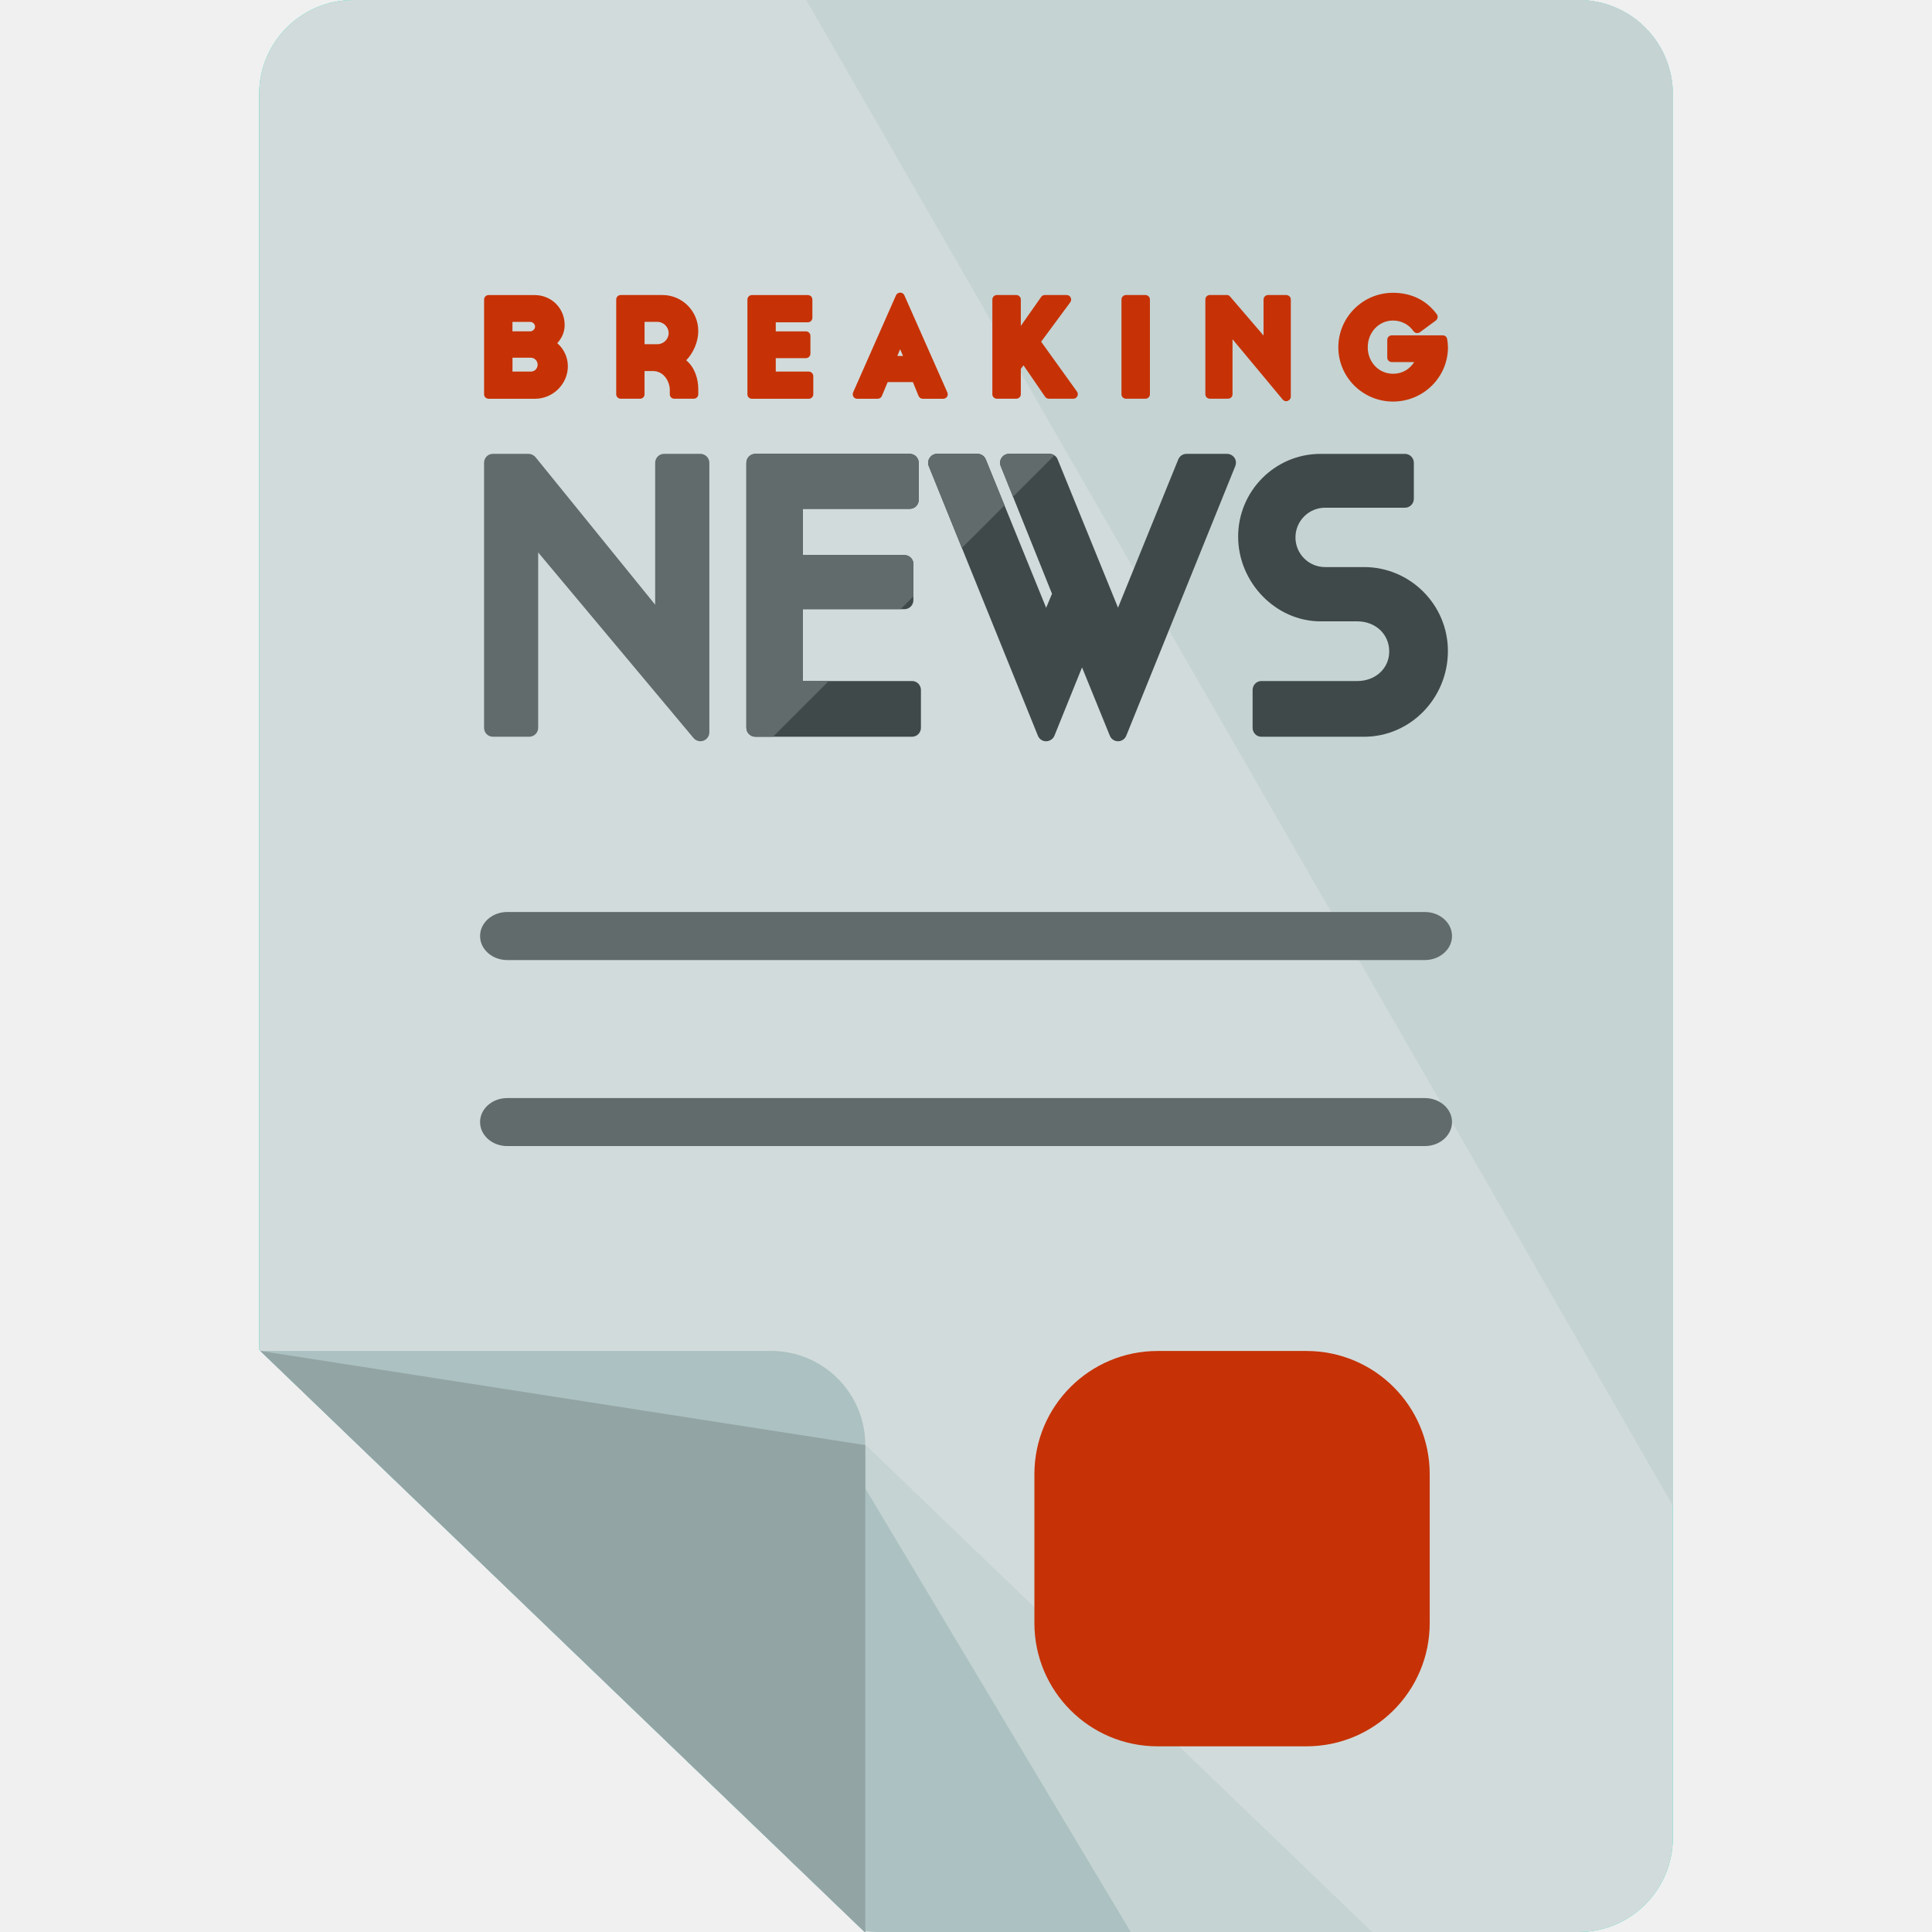
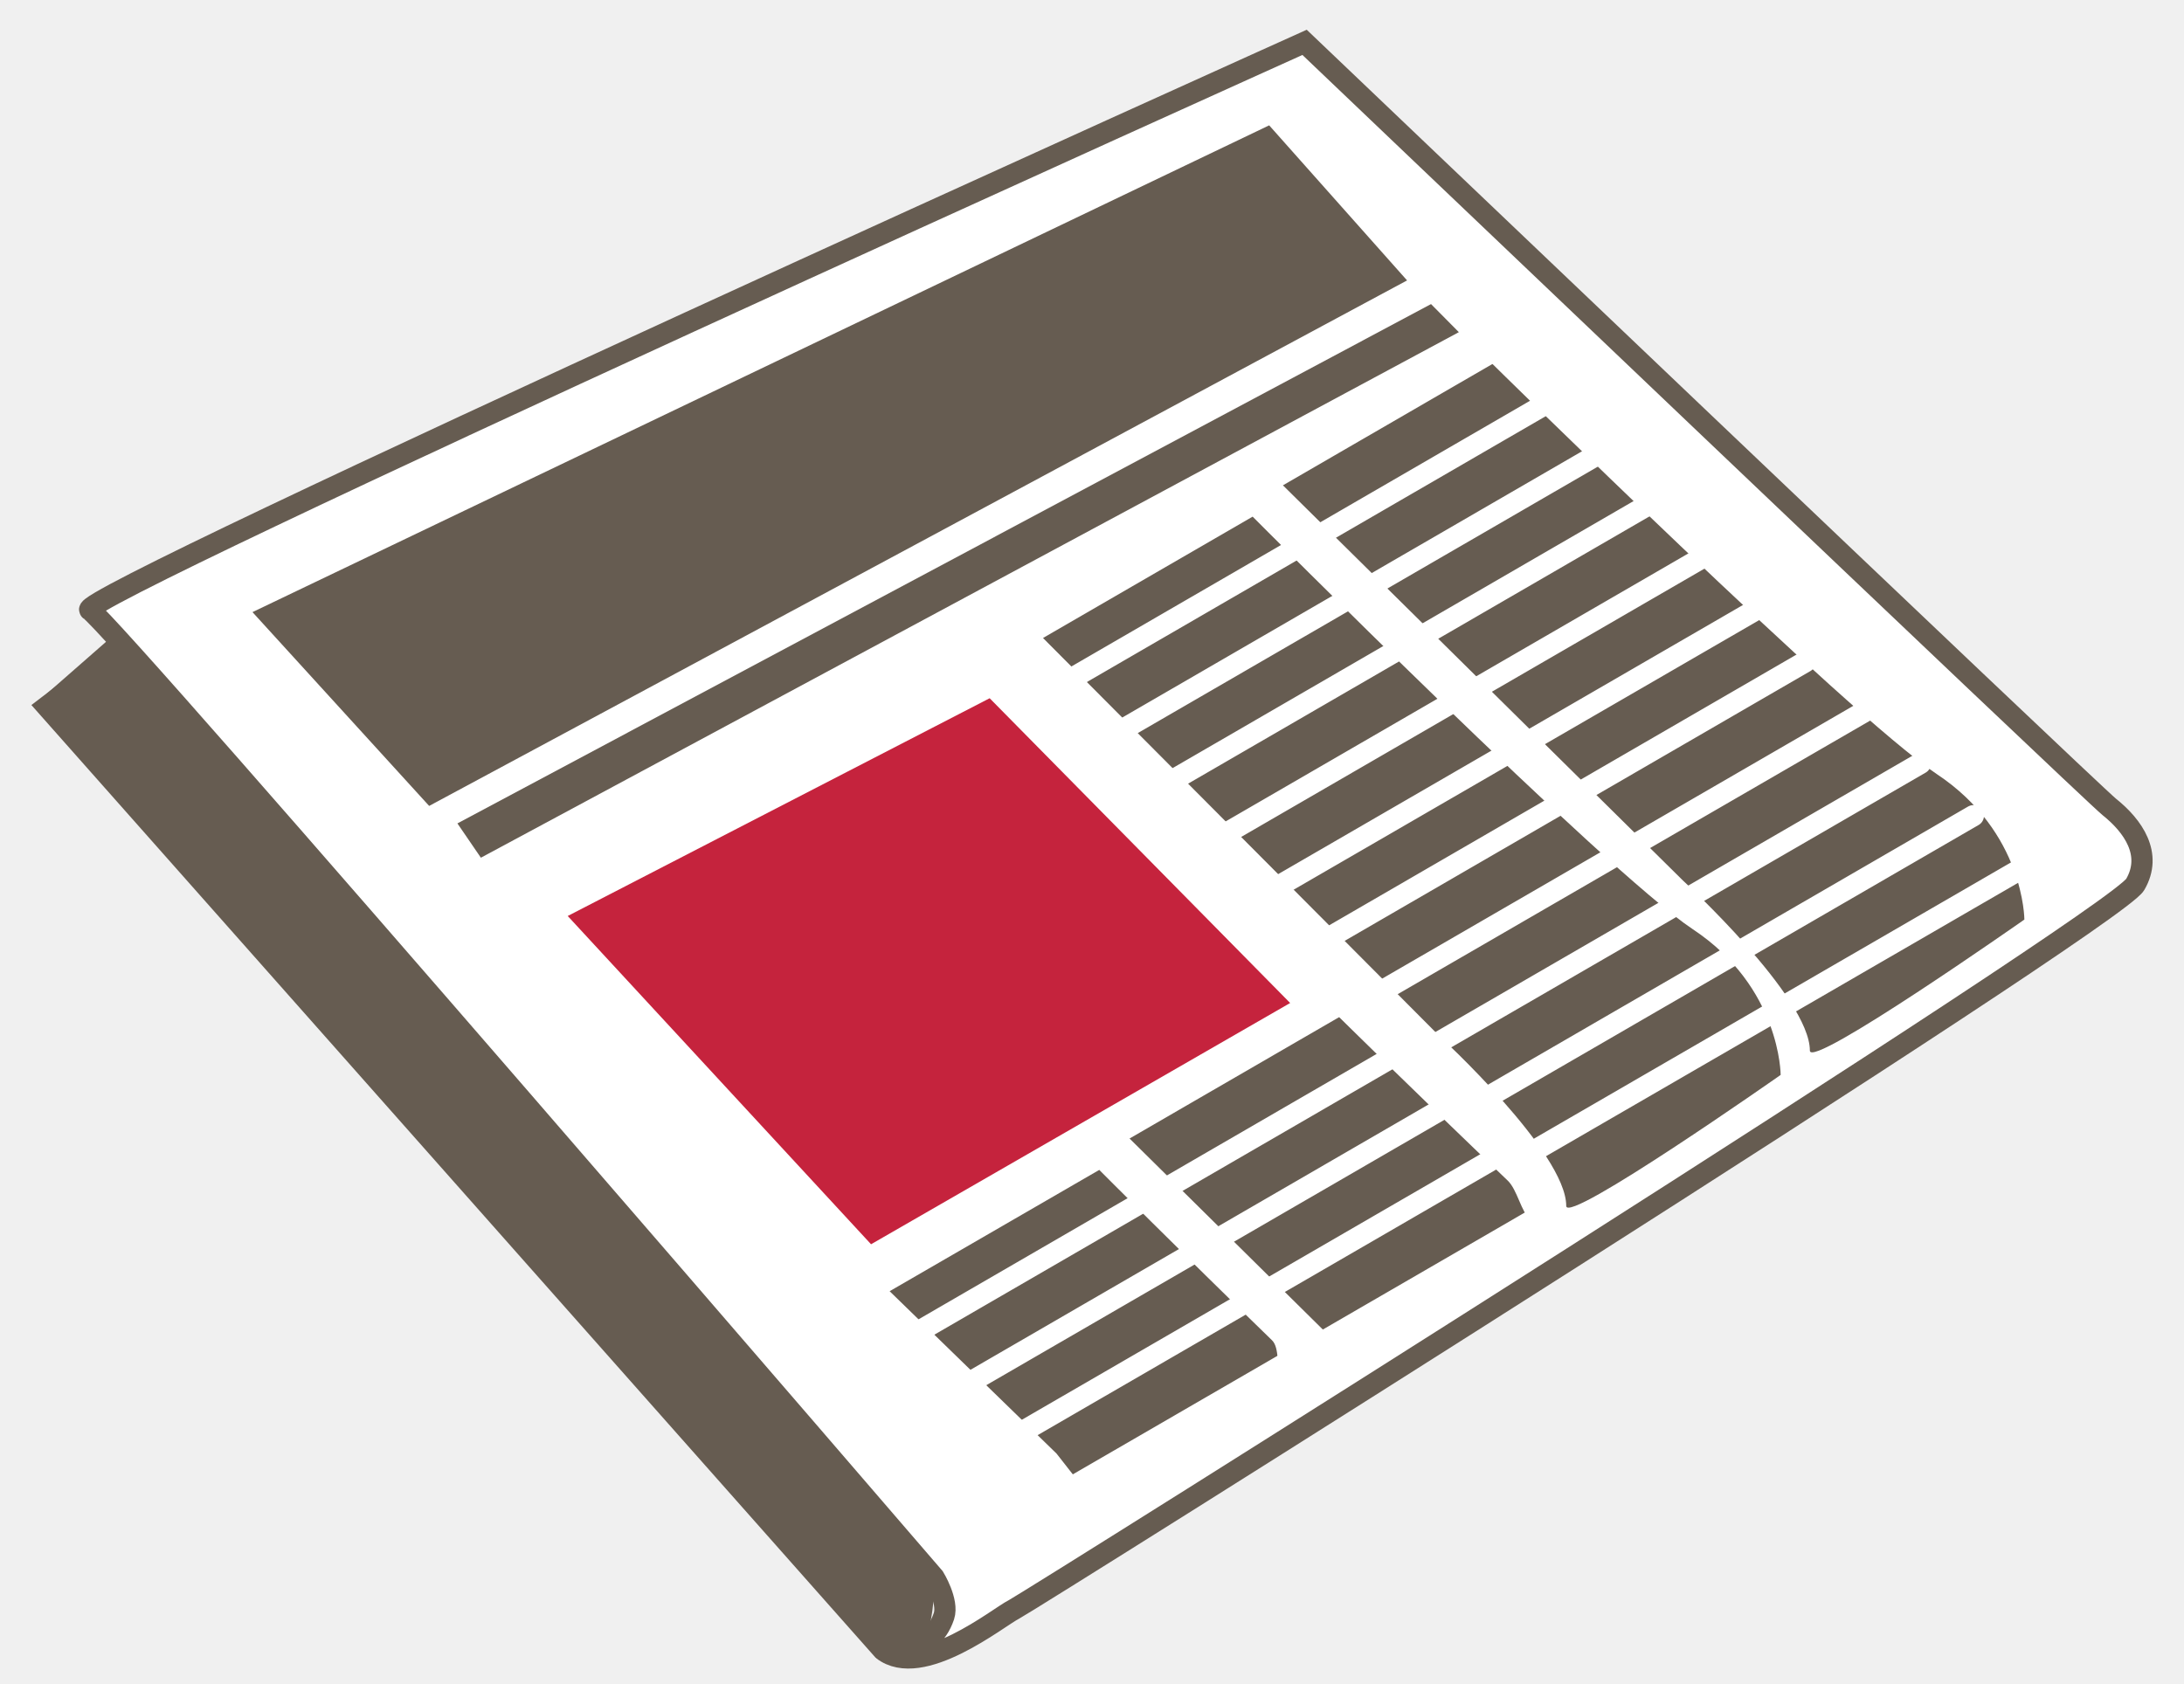
- <svg xmlns="http://www.w3.org/2000/svg" version="1.1" id="Layer_1" x="0px" y="0px" viewBox="0 0 504.123 504.123" style="enable-background:new 0 0 504.123 504.123;" xml:space="preserve">
-   <path style="fill:#0EE0B8;" d="M411.916,0H92.207C78.62,0,67.623,11.012,67.623,24.6v327.601l157.995,151.922h186.297  c13.588,0,24.584-11.004,24.584-24.584V24.6C436.5,11.012,425.504,0,411.916,0z" />
-   <path style="fill:#D2DBDB;" d="M411.916,0H92.207C78.62,0,67.623,11.012,67.623,24.6v327.601l157.995,151.922h186.297  c13.588,0,24.584-11.004,24.584-24.584V24.6C436.5,11.012,425.504,0,411.916,0z" />
-   <g>
-     <path style="fill:#C5D3D3;" d="M436.5,392.893V24.6c0-13.588-10.996-24.6-24.584-24.6H210.369" />
-     <path style="fill:#C5D3D3;" d="M205.659,357.754v122.628c0,1.757,0.236,3.466,0.599,5.128l18.897,18.188   c1.394,0.252,2.796,0.425,4.261,0.425h128.638L205.848,357.754H205.659z" />
+ <svg xmlns="http://www.w3.org/2000/svg" width="144" height="111" viewBox="0 0 144 111">
+   <g fill="none" fill-rule="evenodd">
+     <path d="M7.925 42.9l-4.832 3.693 54.94 62.01c.537-.053 3.287.716 4.206-2.028.32-.978-.65-2.55-.65-2.55S7.305 40.956 5.926 40.228c-1.37-.726 80.09-37.435 80.09-37.435s51.846 49.448 53.057 50.42c1.582 1.263 2.873 3.125 1.71 5.116-1.36 2.333-72.946 47.31-73.938 47.81-1 .495-6.087 4.65-8.647 2.66" fill="#FFF" />
+     <path d="M7.925 42.9l-4.832 3.693 54.94 62.01c.537-.053 3.287.716 4.206-2.028.32-.978-.65-2.55-.65-2.55S7.305 40.956 5.926 40.228c-1.37-.726 80.09-37.435 80.09-37.435s51.846 49.448 53.057 50.42c1.582 1.263 2.873 3.125 1.71 5.116-1.36 2.333-72.946 47.31-73.938 47.81-1 .495-6.087 4.65-8.647 2.66" stroke="#665C51" stroke-width="1.4" />
+     <path d="M16.648 40.366l67.034-32.1 9.092 10.226-64.478 34.655-11.648-12.78zM98.227 23.827L84.412 31.83l26.565 26.25s8.355 7.683 8.355 11.204c0 1.28 14.143-8.643 14.143-8.643s0-5.763-5.784-9.6c-5.783-3.847-29.463-27.213-29.463-27.213" fill="#665C51" />
+     <path d="M82.592 34.07L68.77 42.073l26.138 26.253s8.36 7.68 8.36 11.2c0 1.28 14.138-8.64 14.138-8.64s0-5.766-5.788-9.604c-5.784-3.84-29.026-27.212-29.026-27.212" fill="#665C51" />
+     <path d="M98.49 77.432L133.1 57.387M95.5 73.85l34.612-20.055M92.008 70.39l34.61-20.047M88.43 66.91l34.61-20.043M84.408 63.7l34.613-20.055m-37.6 16.462l34.61-20.045m-38.1 16.584L112.538 36.6M74.35 53.18l34.61-20.053m-37.484 16.46l34.61-20.048m-37.6 16.47l34.61-20.055m-38.1 16.592l34.612-20.05" stroke="#FFF" stroke-width="1.4" stroke-linecap="round" />
+     <path d="M85.065 66.144l-27.633 15.91-20-21.648 27.82-14.36 19.813 20.098z" fill="#C5233D" />
+     <path d="M30.16 54.3l64.194-34.247 1.834 1.852-64.482 34.657-1.546-2.26zM100.933 80.504c-.653-.616-.89-2.04-1.52-2.646C93.3 72.02 88.12 66.903 88.12 66.903L74.3 74.906l13.336 13.182 13.297-7.584zM84.635 90.74c-.555-.532-.227-1.83-.767-2.355C77.736 82.43 72.48 77.15 72.48 77.15L58.657 85.15l11.004 10.706 1.707 2.18 13.267-7.3z" fill="#665C51" />
+     <path d="M67.818 99.727l34.606-20.05M64.237 96.254L98.85 76.202m-37.487 16.46l34.61-20.05m-37.6 16.47l34.61-20.055m-38.1 16.595l34.612-20.05" stroke="#FFF" stroke-width="1.4" stroke-linecap="round" />
+     <path d="M3.092 45.74l4.54-3.977 53.976 61.356s.3 6.22-1.973 6.22c-2.276 0-56.542-63.6-56.542-63.6" fill="#665C51" />
  </g>
-   <g>
-     <path style="fill:#ACC1C1;" d="M205.659,357.754v122.628c0,1.757,0.236,3.466,0.599,5.128l18.897,18.188   c1.394,0.252,2.796,0.425,4.261,0.425h65.631l-73.46-122.754L205.659,357.754z" />
-     <path style="fill:#ACC1C1;" d="M225.619,504.123h0.173V377.084c0-13.58-11.004-24.584-24.584-24.584H67.907L225.619,504.123z" />
-   </g>
-   <polyline style="fill:#93A4A5;" points="67.907,352.5 225.619,504.123 225.792,504.123 225.792,377.084 " />
-   <g>
-     <path style="fill:#616B6B;" d="M378.88,244.24c0,3.45-3.182,6.27-7.081,6.27H132.348c-3.915,0-7.081-2.812-7.081-6.27l0,0   c0-3.45,3.167-6.27,7.081-6.27h239.443C375.69,237.97,378.88,240.782,378.88,244.24L378.88,244.24z" />
-     <path style="fill:#616B6B;" d="M378.88,292.777c0,3.458-3.182,6.27-7.081,6.27H132.348c-3.915,0-7.081-2.804-7.081-6.27l0,0   c0-3.45,3.167-6.254,7.081-6.254h239.443C375.69,286.523,378.88,289.319,378.88,292.777L378.88,292.777z" />
-   </g>
-   <g>
-     <path style="fill:#C63205;" d="M373.059,423.511c0,17.762-14.399,32.161-32.154,32.161h-38.849   c-17.755,0-32.146-14.399-32.146-32.161v-38.849c0-17.762,14.391-32.146,32.146-32.146h38.849   c17.755,0,32.154,14.383,32.154,32.146V423.511z" />
-     <path style="fill:#C63205;" d="M145.408,89.553c1.3-1.441,1.93-3.033,1.93-4.766c0-4.364-3.45-7.798-7.861-7.798h-11.981   c-0.646,0-1.182,0.52-1.182,1.182v24.726c0,0.638,0.536,1.15,1.182,1.15h12.146c4.64,0,8.531-3.86,8.531-8.476   C148.173,93.216,147.141,91.041,145.408,89.553z M133.727,93.334h4.789c0.961,0,1.772,0.819,1.772,1.82   c0,1.016-0.78,1.804-1.772,1.804h-4.789V93.334z M138.335,86.457h-4.616v-2.465h4.616c0.685,0,1.276,0.551,1.276,1.229   C139.618,85.874,139.02,86.457,138.335,86.457z" />
-     <path style="fill:#C63205;" d="M172.867,76.981h-10.902c-0.646,0-1.174,0.52-1.174,1.182v24.726c0,0.638,0.528,1.15,1.174,1.15   h5.049c0.662,0,1.166-0.512,1.166-1.15v-6.073h2.174c3.009,0,4.419,2.938,4.419,4.907v1.166c0,0.638,0.512,1.15,1.174,1.15h5.049   c0.67,0,1.205-0.512,1.205-1.15v-1.434c0-2.489-0.866-5.553-3.143-7.444c1.938-2.024,3.143-4.876,3.143-7.648   C182.209,81.187,177.995,76.981,172.867,76.981z M168.188,83.984h3.356c1.591,0,2.93,1.339,2.93,2.922   c0,1.599-1.323,2.907-2.93,2.907h-3.356V83.984z" />
-     <path style="fill:#C63205;" d="M211.039,96.957h-8.617v-3.505h7.877c0.646,0,1.166-0.528,1.166-1.182v-4.632   c0-0.654-0.52-1.174-1.166-1.174h-7.877v-2.363h8.381c0.662,0,1.174-0.559,1.174-1.182v-4.742c0-0.662-0.512-1.182-1.174-1.182   h-14.612c-0.638,0-1.166,0.52-1.166,1.182v24.726c0,0.638,0.528,1.15,1.166,1.15h14.848c0.63,0,1.174-0.512,1.174-1.15v-4.758   C212.212,97.493,211.669,96.957,211.039,96.957z" />
-     <path style="fill:#C63205;" d="M235.969,77.036c-0.165-0.394-0.599-0.685-1.095-0.685c-0.449,0-0.882,0.291-1.071,0.685   L222.602,102.4c-0.142,0.362-0.118,0.803,0.095,1.134c0.228,0.331,0.591,0.512,0.992,0.512h5.317c0.48,0,0.914-0.26,1.095-0.709   l1.528-3.647h6.569l1.489,3.631c0.189,0.449,0.614,0.725,1.103,0.725h5.309h0.016c0.662,0,1.182-0.512,1.182-1.15   c0-0.276-0.079-0.504-0.197-0.709L235.969,77.036z M234.874,91.12l0.756,1.757h-1.481L234.874,91.12z" />
-     <path style="fill:#C63205;" d="M271.667,89.159l7.609-10.295c0.244-0.37,0.315-0.835,0.079-1.252   c-0.165-0.378-0.599-0.63-1.04-0.63h-5.671c-0.402,0-0.756,0.181-0.977,0.512l-5.301,7.546v-6.877c0-0.662-0.544-1.182-1.189-1.182   h-5.057c-0.63,0-1.182,0.52-1.182,1.182v24.726c0,0.638,0.551,1.15,1.182,1.15h5.057c0.646,0,1.189-0.512,1.189-1.15v-6.624   l0.701-0.945l5.648,8.224c0.213,0.315,0.583,0.496,0.992,0.496h6.357c0.433,0,0.827-0.236,1.032-0.63   c0.228-0.402,0.173-0.859-0.079-1.229L271.667,89.159z" />
-     <path style="fill:#C63205;" d="M298.874,76.981h-5.049c-0.662,0-1.197,0.52-1.197,1.182v24.726c0,0.638,0.536,1.15,1.197,1.15   h5.049c0.646,0,1.182-0.512,1.182-1.15V78.163C300.064,77.509,299.52,76.981,298.874,76.981z" />
-     <path style="fill:#C63205;" d="M335.596,76.981h-4.718c-0.638,0-1.174,0.52-1.174,1.182v9.397l-8.72-10.161   c-0.189-0.276-0.52-0.425-0.874-0.425h-4.403c-0.685,0-1.189,0.52-1.189,1.182v24.726c0,0.638,0.504,1.15,1.189,1.15h4.718   c0.662,0,1.182-0.512,1.182-1.15v-14.36l13.091,15.73c0.252,0.291,0.575,0.433,0.898,0.433c0.165,0,0.291-0.016,0.441-0.095   c0.449-0.158,0.78-0.599,0.78-1.103V78.155C336.817,77.509,336.289,76.981,335.596,76.981z" />
-     <path style="fill:#C63205;" d="M377.612,88.489c-0.079-0.575-0.551-0.985-1.134-0.985h-13.296c-0.677,0-1.197,0.512-1.197,1.166   v4.632c0,0.654,0.52,1.174,1.197,1.174h5.829c-1.048,1.646-2.859,3.048-5.537,3.048c-3.694,0-6.585-3.033-6.585-6.908   c0-3.899,2.891-6.979,6.585-6.979c2.166,0,4.167,1.04,5.341,2.757c0.173,0.268,0.473,0.449,0.772,0.504   c0.331,0.063,0.646-0.039,0.922-0.213l4.151-3.056c0.228-0.189,0.417-0.473,0.449-0.78c0.063-0.307-0.032-0.63-0.213-0.866   c-2.686-3.647-6.648-5.585-11.414-5.585c-7.861,0-14.265,6.372-14.265,14.218c0,7.822,6.396,14.163,14.265,14.163   c7.916,0,14.336-6.341,14.336-14.163C377.817,89.884,377.746,89.198,377.612,88.489z" />
-   </g>
-   <path style="fill:#616B6B;" d="M182.752,118.422h-9.476c-1.276,0-2.324,1.04-2.324,2.347v37.014l-31.216-38.495  c-0.473-0.544-1.15-0.866-1.835-0.866h-9.303c-1.268,0-2.292,1.04-2.292,2.347v69.151c0,1.268,1.024,2.316,2.292,2.316h9.507  c1.276,0,2.324-1.048,2.324-2.316v-45.773l40.543,48.435c0.473,0.551,1.111,0.835,1.78,0.835c0.276,0,0.536-0.024,0.796-0.142  c0.929-0.323,1.544-1.205,1.544-2.174v-70.341C185.092,119.461,184.029,118.422,182.752,118.422z" />
-   <g>
-     <path style="fill:#404949;" d="M238.001,177.703h-28.514v-18.747h26.498c1.3,0,2.347-1.032,2.347-2.339v-9.492   c0-1.26-1.048-2.292-2.347-2.292h-26.498v-12.06h27.9c1.292,0,2.339-1.032,2.339-2.332v-9.673c0-1.308-1.048-2.347-2.339-2.347   h-40.306c-1.26,0-2.332,1.04-2.332,2.347v69.152c0,1.268,1.071,2.316,2.332,2.316h40.921c1.268,0,2.3-1.048,2.3-2.316v-9.878   C240.301,178.743,239.269,177.703,238.001,177.703z" />
-     <path style="fill:#404949;" d="M320.173,118.422h-10.571c-0.961,0-1.788,0.575-2.158,1.465l-15.714,38.676l-15.746-38.676   c-0.339-0.882-1.189-1.465-2.143-1.465h-10.594c-0.756,0-1.481,0.394-1.891,1.04c-0.449,0.614-0.52,1.441-0.236,2.158   l13.383,33.312l-1.528,3.663l-15.746-38.715c-0.347-0.882-1.205-1.465-2.158-1.465h-10.587c-0.756,0-1.489,0.394-1.883,1.04   c-0.449,0.614-0.544,1.441-0.252,2.166l28.467,70.333c0.339,0.89,1.182,1.465,2.127,1.465l0,0c0.961,0,1.82-0.567,2.19-1.441   l7.207-17.833l7.255,17.833c0.339,0.866,1.189,1.441,2.143,1.441l0,0c0.914,0,1.804-0.567,2.15-1.465l28.436-70.333   c0.291-0.733,0.221-1.552-0.213-2.166C321.678,118.816,320.922,118.422,320.173,118.422z" />
-     <path style="fill:#404949;" d="M355.942,147.968h-10.201c-4.261,0-7.712-3.474-7.712-7.735c0-4.261,3.45-7.751,7.712-7.751h20.842   c1.292,0,2.339-1.048,2.339-2.332v-9.374c0-1.308-1.048-2.347-2.339-2.347h-22.016c-11.863,0-21.496,9.681-21.496,21.591   c0,11.973,9.838,22.111,21.496,22.111h9.602c4.742,0,8.326,3.348,8.326,7.853c0,4.419-3.584,7.719-8.326,7.719h-25.033   c-1.276,0-2.292,1.048-2.292,2.347v9.878c0,1.268,1.016,2.316,2.292,2.316h26.797c12.028,0,21.874-10.019,21.874-22.37   C377.817,157.798,367.97,147.968,355.942,147.968z" />
-   </g>
-   <g>
-     <path style="fill:#616B6B;" d="M257.221,119.887c-0.347-0.882-1.205-1.465-2.158-1.465h-10.587c-0.756,0-1.489,0.394-1.883,1.04   c-0.449,0.614-0.544,1.441-0.252,2.166l8.641,21.362l11.13-11.122L257.221,119.887z" />
-     <path style="fill:#616B6B;" d="M273.841,118.422h-10.594c-0.756,0-1.481,0.394-1.891,1.04c-0.449,0.614-0.52,1.441-0.236,2.158   l3.214,7.995l10.815-10.799C274.755,118.579,274.322,118.422,273.841,118.422z" />
-     <path style="fill:#616B6B;" d="M235.985,144.833h-26.498v-12.06h27.9c1.292,0,2.339-1.032,2.339-2.332v-9.673   c0-1.308-1.048-2.347-2.339-2.347h-40.306c-1.26,0-2.332,1.04-2.332,2.347v69.152c0,1.268,1.071,2.316,2.332,2.316h4.64   l14.533-14.541h-6.758v-18.747H235l3.34-3.34v-8.491C238.332,145.865,237.284,144.833,235.985,144.833z" />
-   </g>
-   <g>
- </g>
-   <g>
- </g>
-   <g>
- </g>
-   <g>
- </g>
-   <g>
- </g>
-   <g>
- </g>
-   <g>
- </g>
-   <g>
- </g>
-   <g>
- </g>
-   <g>
- </g>
-   <g>
- </g>
-   <g>
- </g>
-   <g>
- </g>
-   <g>
- </g>
-   <g>
- </g>
</svg>
